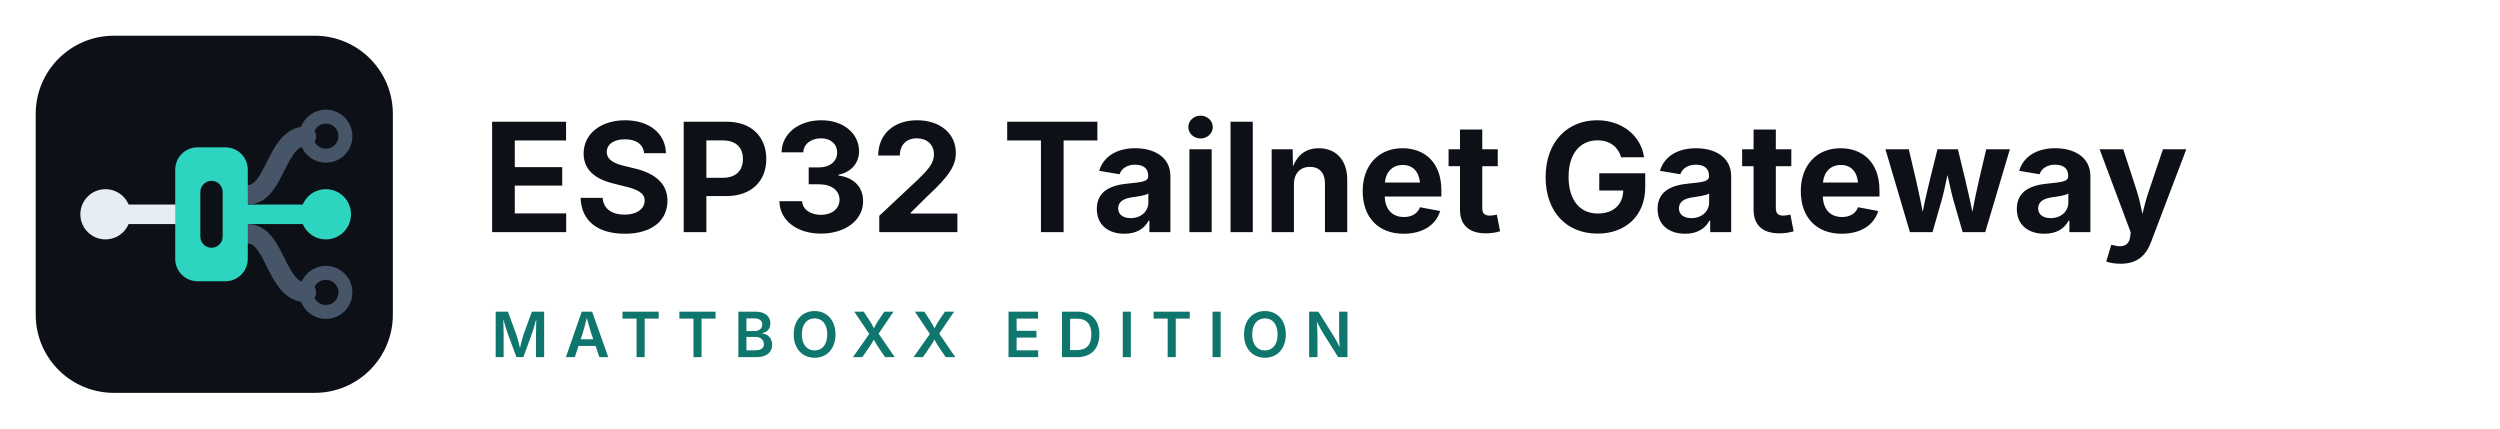
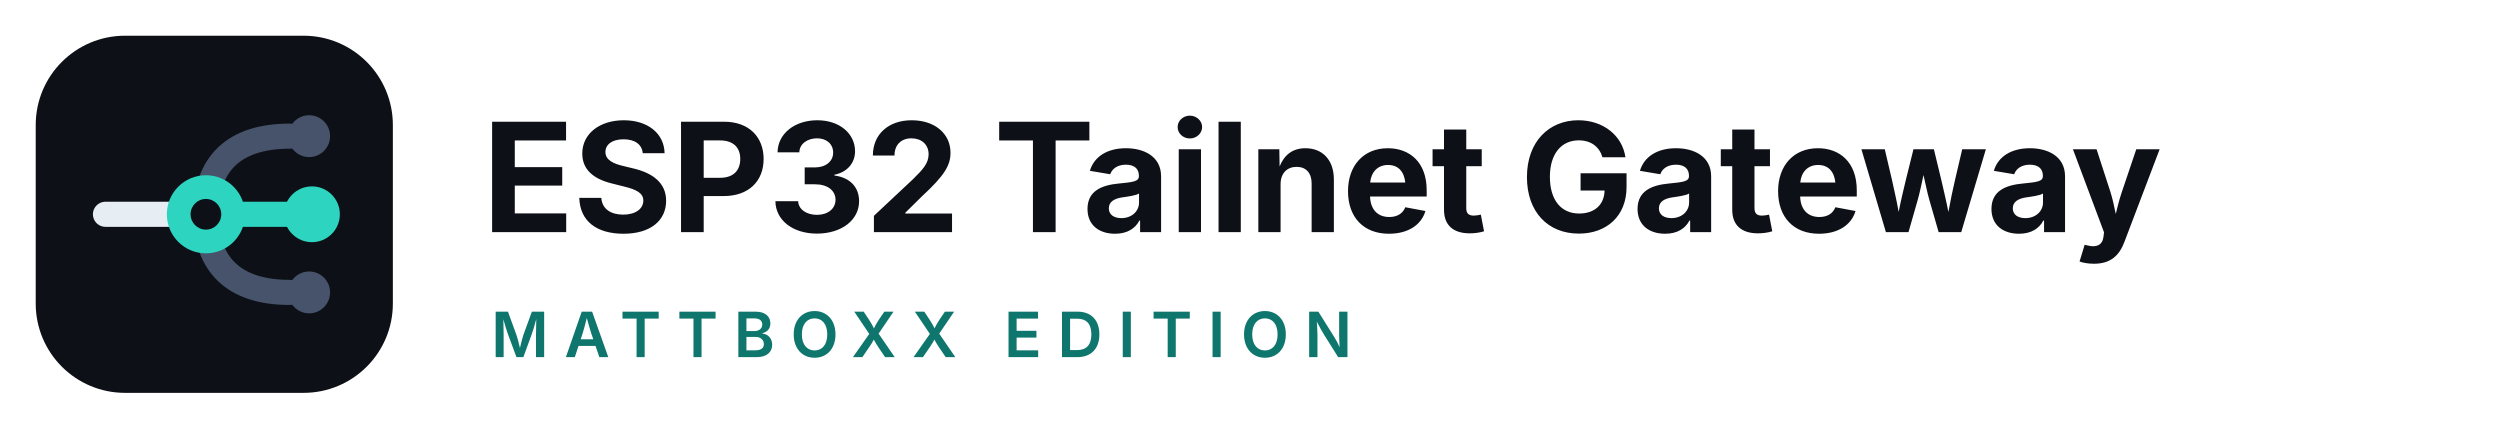
<svg xmlns="http://www.w3.org/2000/svg" viewBox="0 0 560 96" role="img" aria-labelledby="t">
  <g transform="translate(8 8) scale(1.25)">
-     <rect width="64" height="64" rx="14" fill="#0D1117" />
-     <g fill="none" stroke-linecap="round" stroke-width="3.5">
-       <path d="M15 32h10" stroke="#E6EDF3" />
-       <path d="M38 32h10" stroke="#2DD4BF" />
-       <path d="M38 28.5c5 0 5-10.5 10.5-10.5" stroke="#475569" />
-       <path d="M38 35.5c5 0 5 10.5 10.5 10.5" stroke="#475569" />
+     <rect width="64" height="64" rx="16" fill="#0D1117" />
+     <g transform="translate(1.5 0)">
+       <g fill="none" stroke-linecap="round" stroke-width="4.5">
+         <path d="M11 32h12" stroke="#E6EDF3" />
+         <path d="M29 32c0-9 5-14 15-14" stroke="#46536A" />
+         <path d="M29 32c0 9 5 14 15 14" stroke="#46536A" />
+         <path d="M29 32h15" stroke="#2DD4BF" />
+       </g>
+       <circle cx="29" cy="32" r="7" fill="#2DD4BF" />
+       <circle cx="29" cy="32" r="2.75" fill="#0D1117" />
+       <circle cx="48" cy="32" r="5" fill="#2DD4BF" />
+       <circle cx="47.5" cy="18" r="3.75" fill="#46536A" />
+       <circle cx="47.5" cy="46" r="3.75" fill="#46536A" />
    </g>
-     <circle cx="12.5" cy="32" r="4.5" fill="#E6EDF3" />
-     <rect x="25" y="20" width="13" height="24" rx="4" fill="#2DD4BF" />
-     <rect x="29.5" y="26" width="4" height="12" rx="2" fill="#0D1117" />
-     <circle cx="52" cy="32" r="4.5" fill="#2DD4BF" />
-     <circle cx="52" cy="18" r="3.5" fill="none" stroke="#475569" stroke-width="2.5" />
-     <circle cx="52" cy="46" r="3.5" fill="none" stroke="#475569" stroke-width="2.5" />
  </g>
  <g font-family="Inter, 'Segoe UI', Roboto, 'Helvetica Neue', Arial, sans-serif">
-     <text x="108" y="52" font-size="34" font-weight="650" fill="#0D1117">ESP32 Tailnet Gateway</text>
+     <text x="108" y="52" font-size="34" font-weight="650" fill="#0D1117" letter-spacing="-0.3">ESP32 Tailnet Gateway</text>
    <text x="110" y="80" font-size="14" font-weight="600" letter-spacing="3.5" fill="#0F766E">MATTBOXX EDITION</text>
  </g>
</svg>
